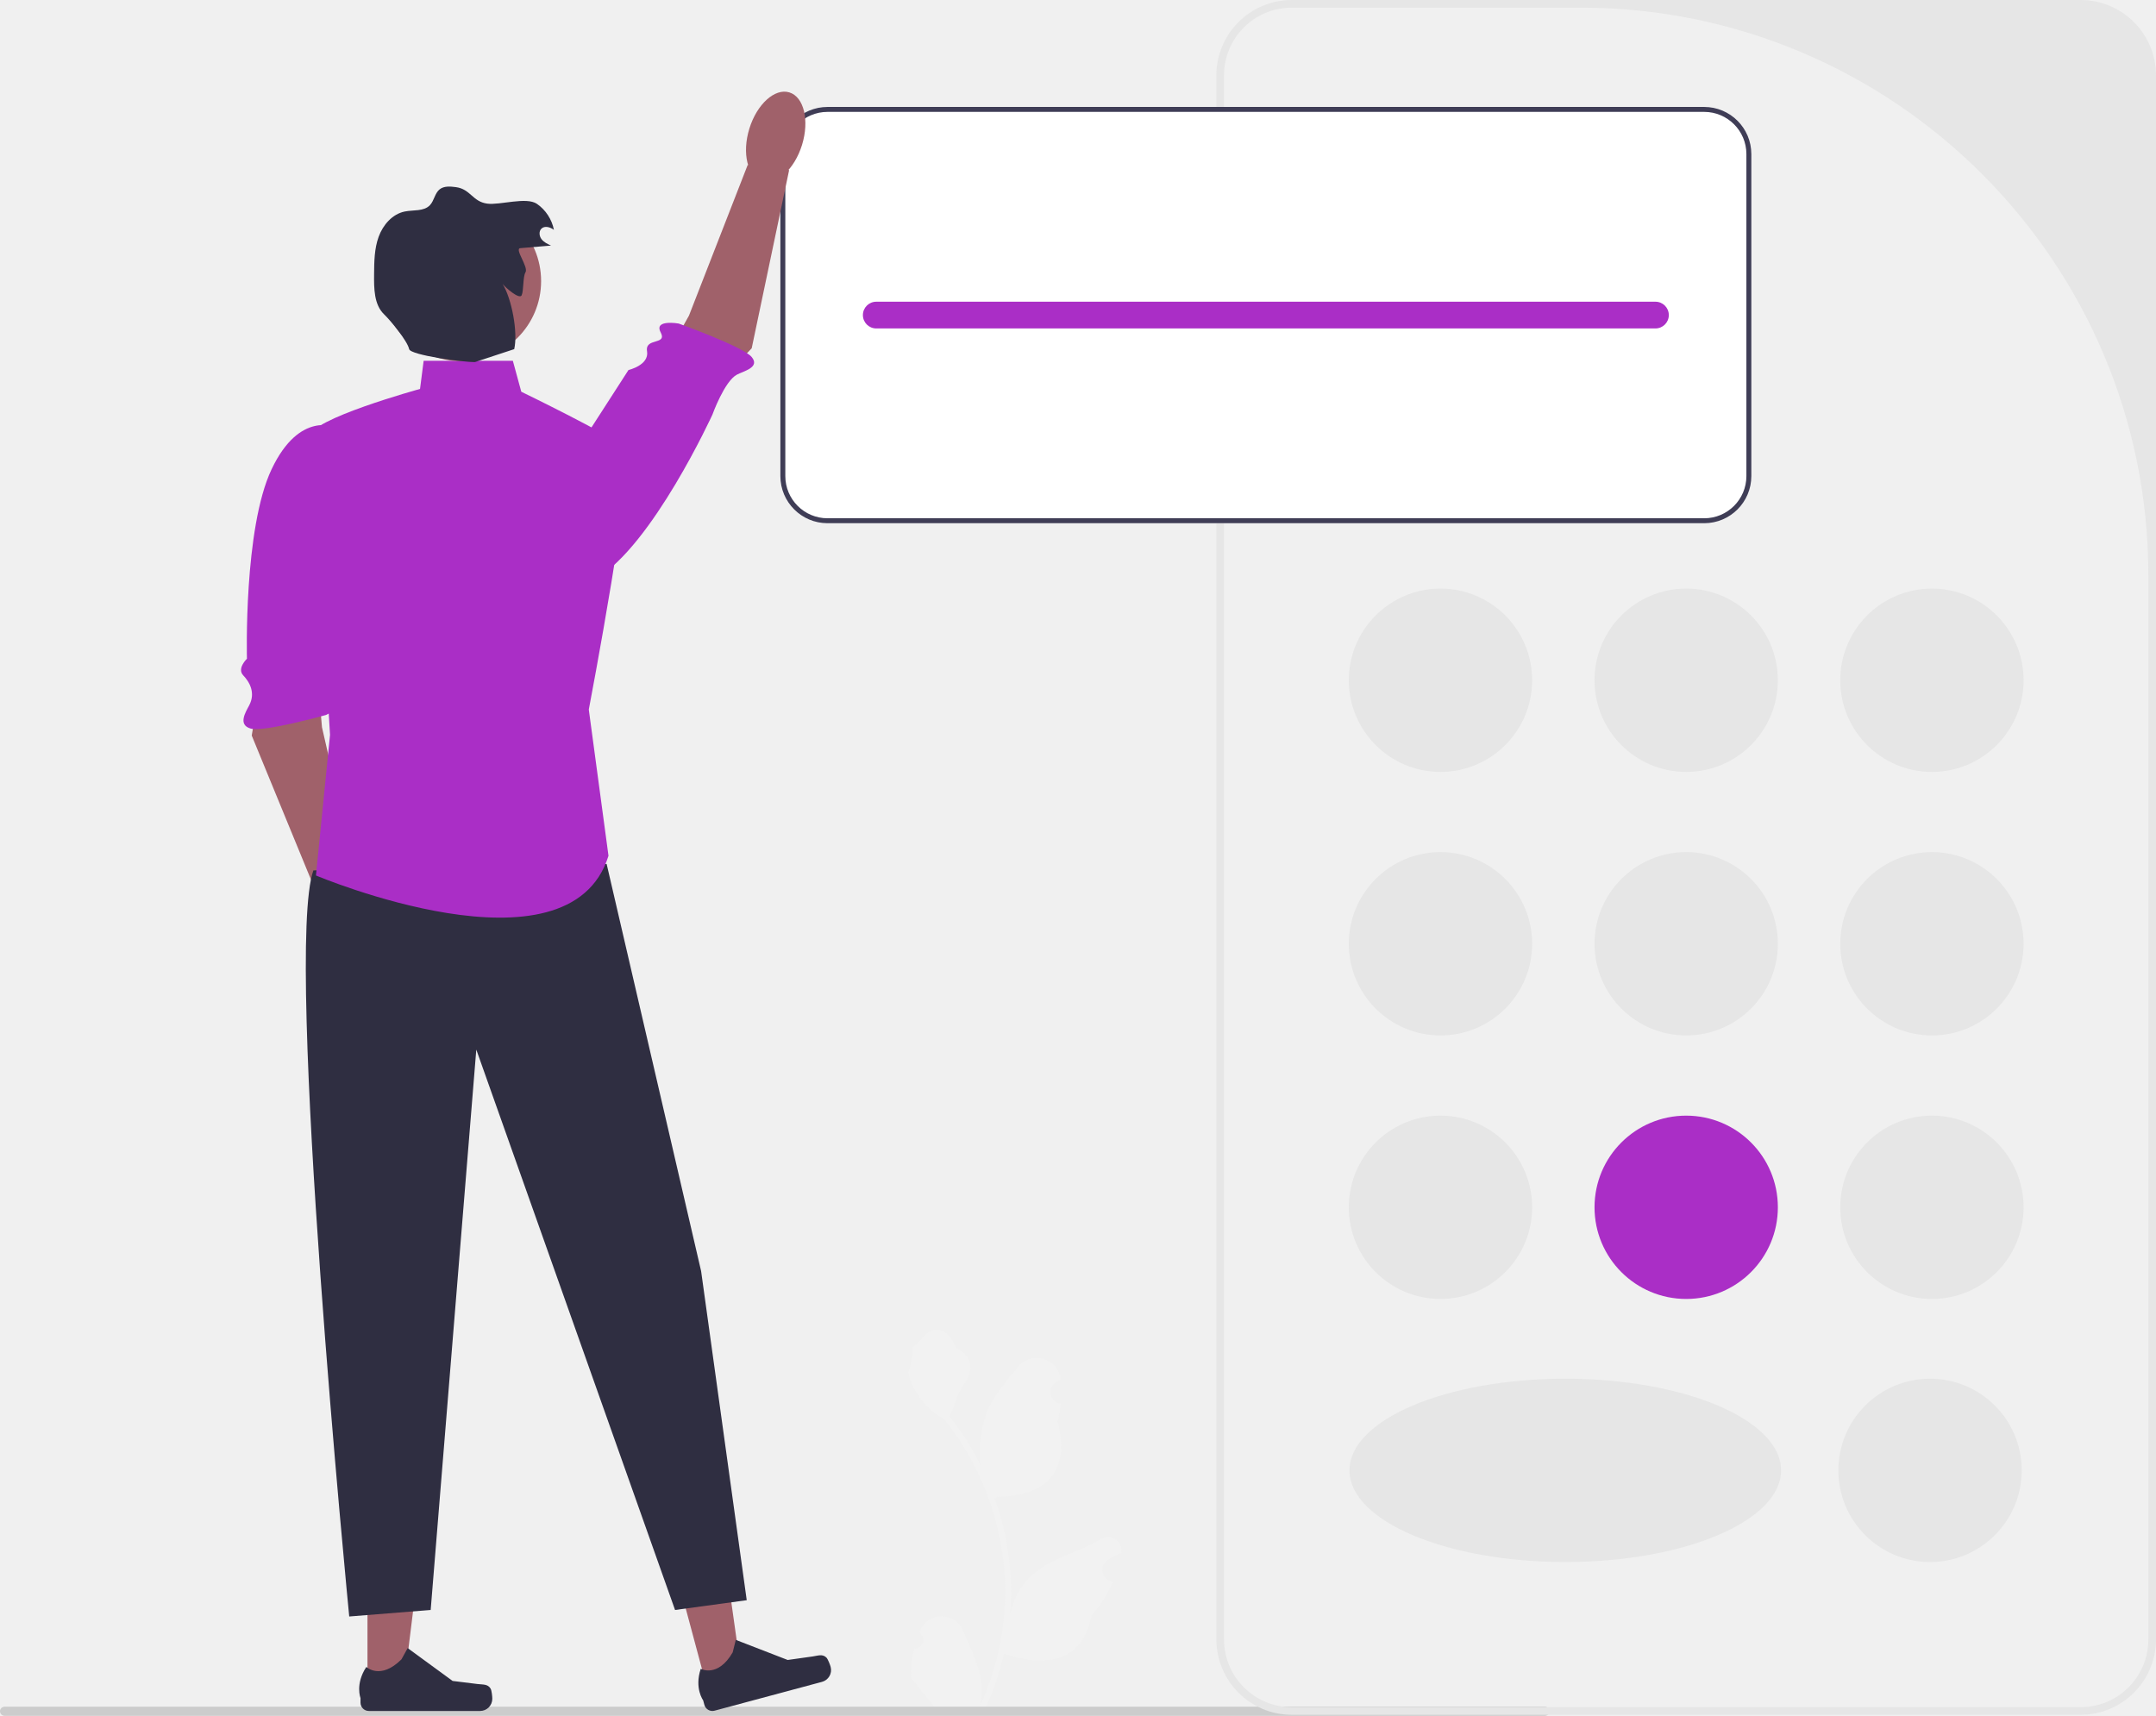
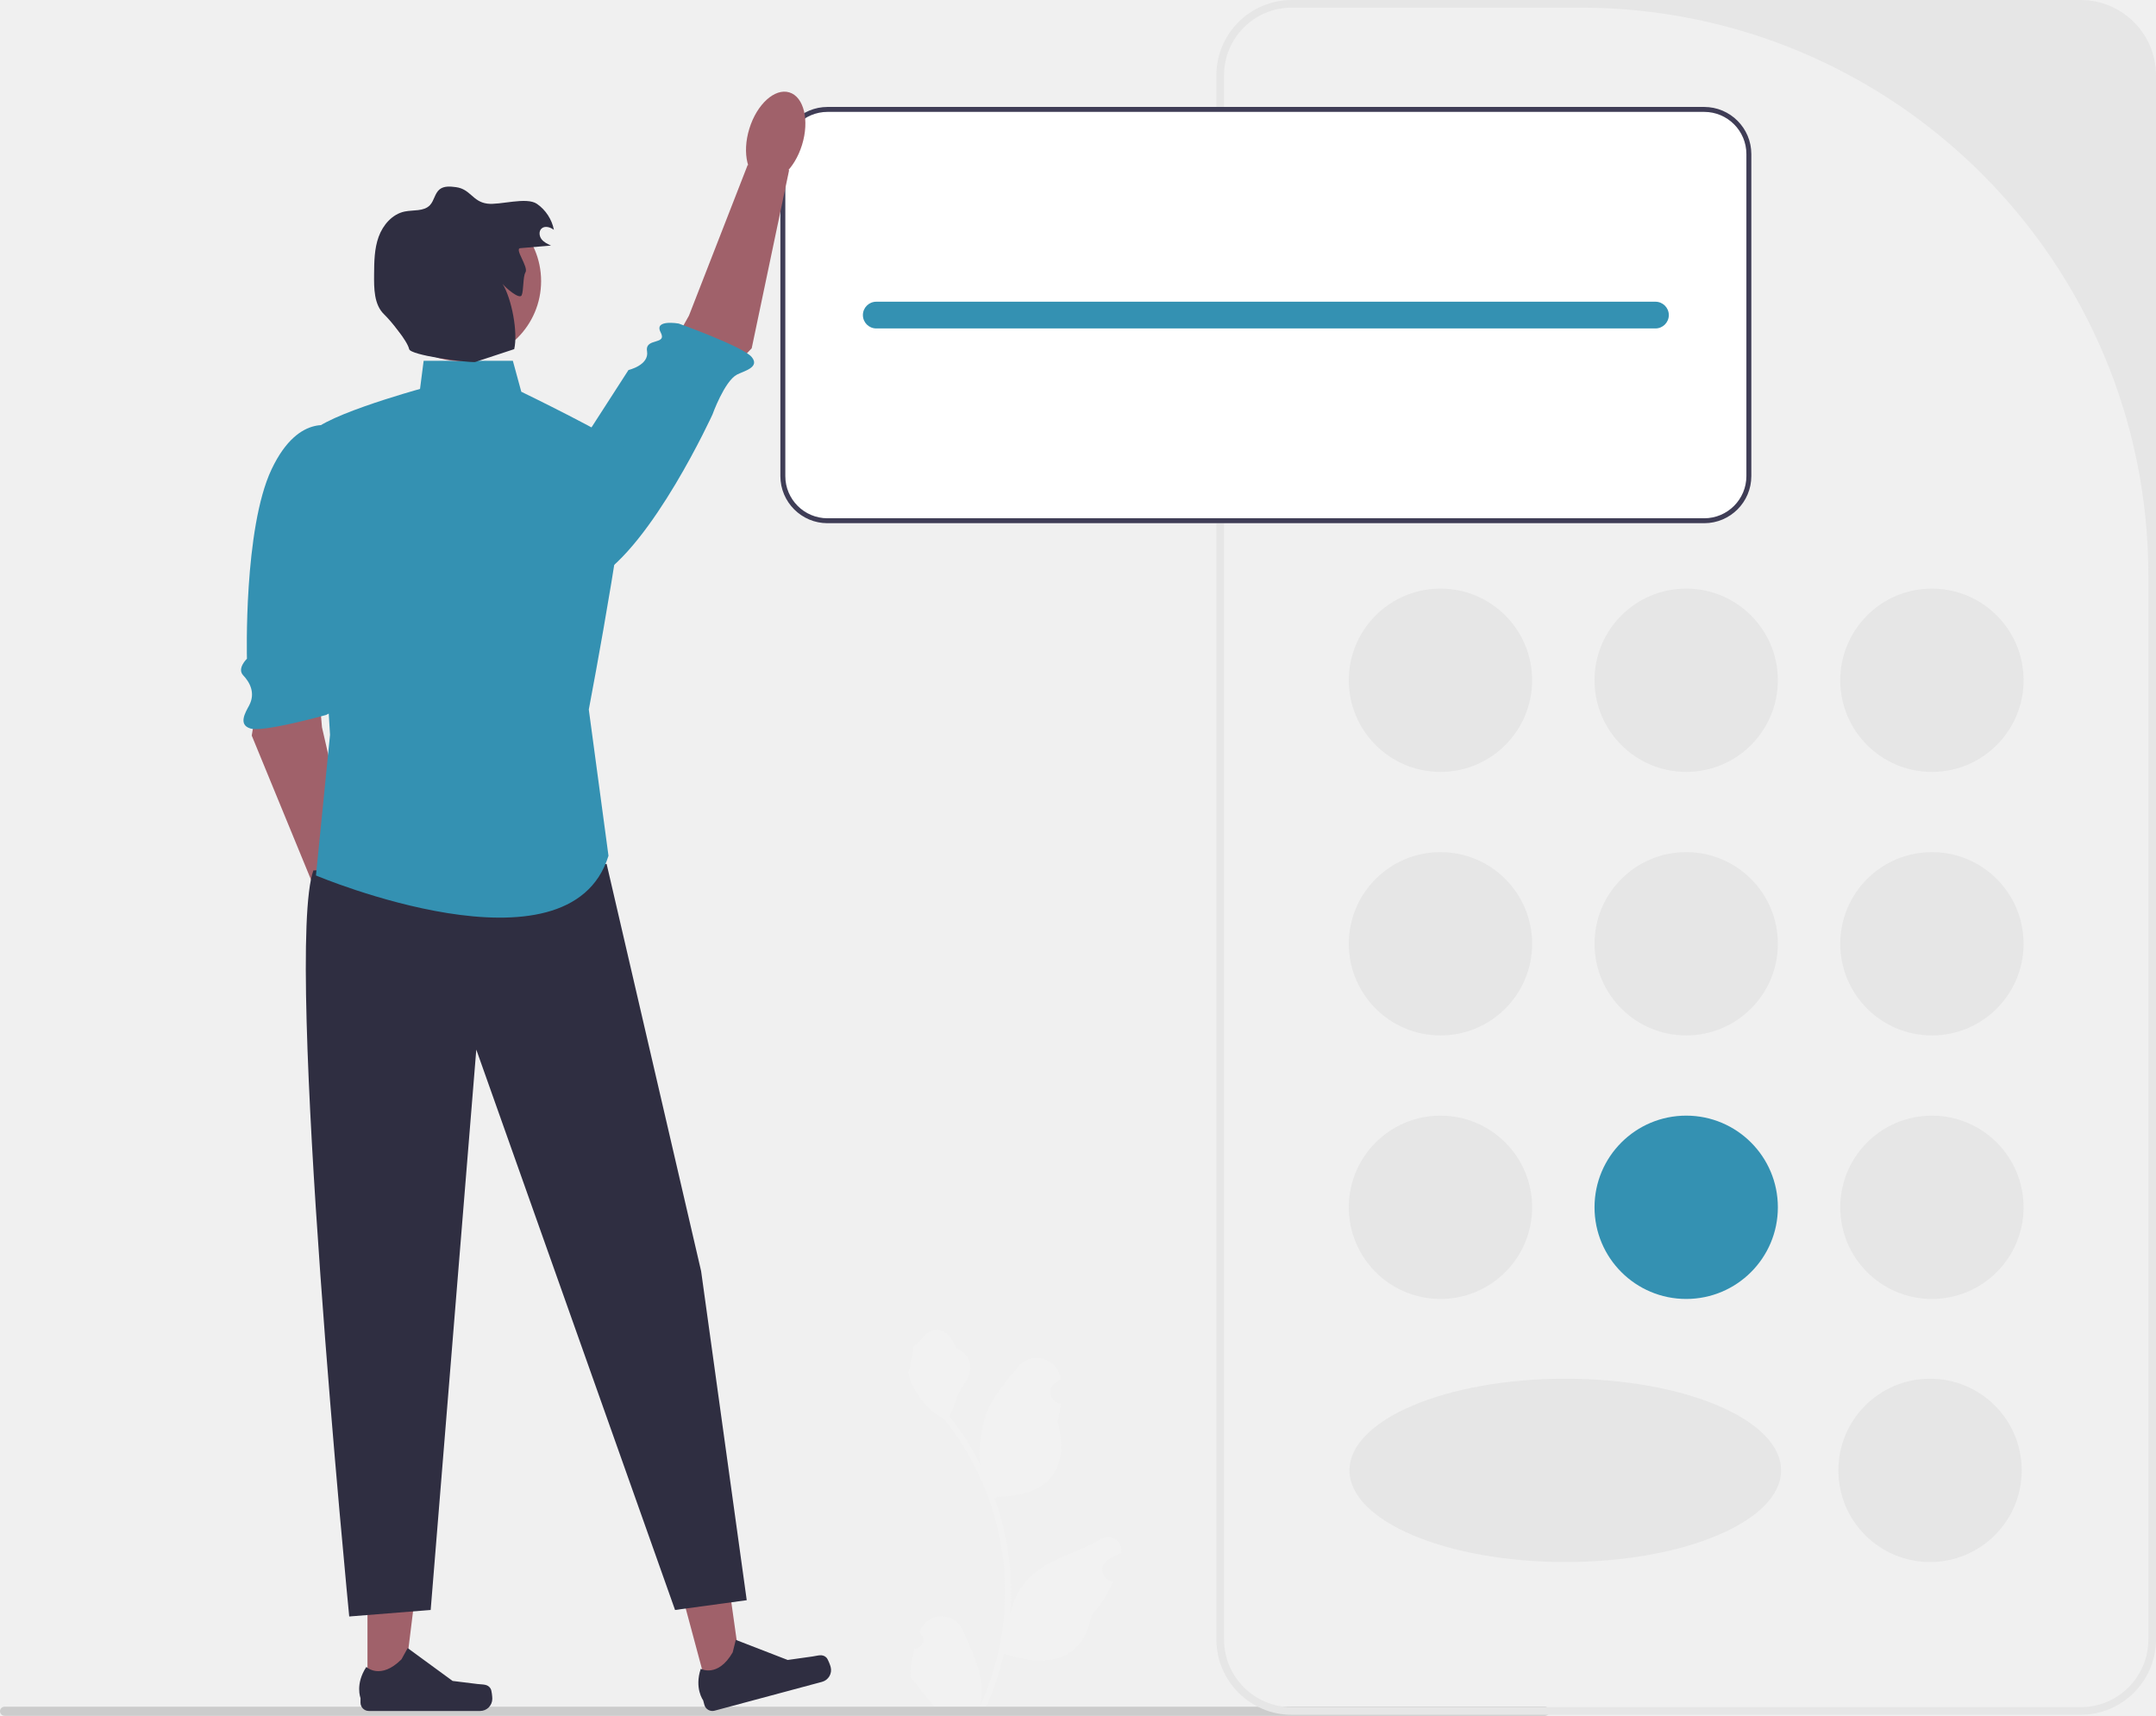
<svg xmlns="http://www.w3.org/2000/svg" width="564.468" height="449.265" viewBox="0 0 564.468 449.265">
  <path d="M239.346,431.63c2.066,.129,3.208-2.437,1.645-3.933l-.155-.618c.02-.05,.041-.099,.062-.148,2.089-4.982,9.17-4.947,11.241,.042,1.839,4.428,4.179,8.864,4.756,13.546,.258,2.067,.142,4.172-.316,6.2,4.308-9.411,6.575-19.687,6.575-30.021,0-2.597-.142-5.193-.433-7.783-.239-2.119-.568-4.224-.995-6.31-2.306-11.277-7.299-22.018-14.5-30.99-3.462-1.892-6.349-4.851-8.093-8.397-.626-1.279-1.117-2.655-1.35-4.056,.394,.052,1.486-5.949,1.188-6.317,.549-.833,1.532-1.247,2.131-2.06,2.982-4.043,7.091-3.337,9.236,2.157,4.582,2.313,4.627,6.148,1.815,9.837-1.789,2.347-2.035,5.522-3.604,8.035,.162,.207,.329,.407,.491,.614,2.961,3.798,5.522,7.88,7.681,12.169-.61-4.766,.291-10.508,1.826-14.21,1.748-4.217,5.025-7.769,7.91-11.415,3.466-4.379,10.573-2.468,11.184,3.083,.006,.054,.012,.107,.017,.161-.429,.242-.848,.499-1.259,.77-2.339,1.547-1.531,5.174,1.241,5.602l.063,.01c-.155,1.544-.42,3.074-.807,4.579,3.702,14.316-4.29,19.53-15.701,19.764-.252,.129-.497,.258-.749,.381,1.156,3.255,2.08,6.594,2.764,9.979,.614,2.99,1.04,6.013,1.279,9.049,.297,3.83,.271,7.68-.052,11.503l.019-.136c.82-4.211,3.107-8.145,6.427-10.87,4.946-4.063,11.933-5.559,17.268-8.824,2.568-1.572,5.859,.459,5.411,3.437l-.022,.143c-.794,.323-1.569,.698-2.319,1.117-.429,.242-.848,.499-1.259,.77-2.339,1.547-1.531,5.174,1.241,5.602l.063,.01c.045,.006,.084,.013,.129,.019-1.363,3.236-3.262,6.239-5.639,8.829-2.315,12.497-12.256,13.683-22.89,10.044h-.006c-1.163,5.064-2.861,10.011-5.044,14.726h-18.02c-.065-.2-.123-.407-.181-.607,1.666,.103,3.346,.006,4.986-.297-1.337-1.641-2.674-3.294-4.011-4.935-.032-.032-.058-.065-.084-.097-.678-.84-1.363-1.673-2.041-2.512l-0-.001c-.042-2.578,.267-5.147,.879-7.64l.001-0Z" fill="#f2f2f2" />
  <path d="M0,448.075c0,.66,.53,1.19,1.19,1.19H404.48c.66,0,1.19-.53,1.19-1.19,0-.66-.53-1.19-1.19-1.19H1.19c-.66,0-1.19,.53-1.19,1.19Z" fill="#ccc" />
  <path d="M544.743,449h-206.551c-10.876,0-19.724-8.849-19.724-19.725V19.725c0-10.876,8.848-19.725,19.724-19.725h206.551c10.876,0,19.725,8.849,19.725,19.725V429.275c0,10.876-8.849,19.725-19.725,19.725ZM338.192,2c-9.789,0-17.724,7.935-17.724,17.724V429.275c0,9.789,7.936,17.725,17.725,17.725h206.551c9.789,0,17.725-7.936,17.725-17.725V150.705c0-82.127-66.577-148.705-148.705-148.705h-75.571Z" fill="#e6e6e6" />
  <g>
    <circle cx="377.134" cy="178.118" r="24" fill="#e6e6e6" />
    <circle cx="505.801" cy="178.118" r="24" fill="#e6e6e6" />
    <circle cx="441.467" cy="178.118" r="24" fill="#e6e6e6" />
  </g>
  <circle cx="377.134" cy="247.118" r="24" fill="#e6e6e6" />
  <circle cx="505.801" cy="247.118" r="24" fill="#e6e6e6" />
  <circle cx="441.467" cy="247.118" r="24" fill="#e6e6e6" />
  <circle cx="377.134" cy="316.118" r="24" fill="#e6e6e6" />
  <circle cx="505.31" cy="385" r="24" fill="#e6e6e6" />
  <ellipse cx="409.81" cy="385" rx="56.5" ry="24" fill="#e6e6e6" />
  <circle cx="505.801" cy="316.118" r="24" fill="#e6e6e6" />
-   <circle cx="441.467" cy="316.118" r="24" fill="#aa2ec6" />
+   <circle cx="441.467" cy="316.118" r="24" fill="#3491b2" />
  <path d="M446.184,28H216.65c-6.806,0-12.34,5.534-12.34,12.34V124.66c0,6.806,5.534,12.34,12.34,12.34h229.534c6.806,0,12.34-5.534,12.34-12.34V40.34c0-6.806-5.534-12.34-12.34-12.34Z" fill="#fff" />
  <path d="M446.184,28H216.65c-6.806,0-12.34,5.534-12.34,12.34V124.66c0,6.806,5.534,12.34,12.34,12.34h229.534c6.806,0,12.34-5.534,12.34-12.34V40.34c0-6.806-5.534-12.34-12.34-12.34Zm11.043,96.66c0,6.092-4.95,11.043-11.043,11.043H216.65c-6.092,0-11.043-4.95-11.043-11.043V40.34c0-6.092,4.95-11.043,11.043-11.043h229.534c6.092,0,11.043,4.95,11.043,11.043V124.66Z" fill="#3f3d56" />
-   <rect x="225.917" y="79" width="211" height="7" rx="3.5" ry="3.5" fill="#aa2ec6" />
+   <rect x="225.917" y="79" width="211" height="7" rx="3.5" ry="3.5" fill="#3491b2" />
  <g>
    <g>
      <polygon points="67.952 180.421 65.908 192.596 84.038 236.7 93.766 231.699 84.298 190.427 82.937 174.676 67.952 180.421" fill="#a0616a" />
-       <path d="M87.966,111.929s-9.493-4.598-16.859,10.939c-7.366,15.537-6.454,49.614-6.454,49.614,0,0-2.682,2.554-.98,4.342s3.29,4.626,1.553,7.897c-.915,1.724-3.034,5.097,.435,6.055,3.469,.958,19.698-3.568,19.698-3.568,0,0,6.068-2.718,2.62-4.549-3.448-1.831,1.408-12.905,1.408-12.905l4.012-31.991-5.435-25.833Z" fill="#aa2ec6" />
+       <path d="M87.966,111.929s-9.493-4.598-16.859,10.939c-7.366,15.537-6.454,49.614-6.454,49.614,0,0-2.682,2.554-.98,4.342s3.29,4.626,1.553,7.897c-.915,1.724-3.034,5.097,.435,6.055,3.469,.958,19.698-3.568,19.698-3.568,0,0,6.068-2.718,2.62-4.549-3.448-1.831,1.408-12.905,1.408-12.905l4.012-31.991-5.435-25.833Z" fill="#3491b2" />
      <ellipse cx="91.852" cy="241.931" rx="7.217" ry="12.155" transform="translate(-66.97226 37.62166) rotate(-17.07063)" fill="#a0616a" />
    </g>
    <g>
      <polygon points="185.278 442.57 194.364 440.131 189.282 403.923 175.872 407.522 185.278 442.57" fill="#a0616a" />
      <path d="M216.354,434.01h0c.411,.401,.973,1.898,1.121,2.453h0c.457,1.703-.553,3.454-2.256,3.911l-28.14,7.551c-1.162,.312-2.357-.377-2.668-1.539l-.314-1.172s-2.337-3.148-.635-8.257c0,0,4.474,2.442,8.368-4.308l.807-3.265,13.591,5.261,6.506-.915c1.423-.2,2.592-.724,3.621,.28Z" fill="#2f2e41" />
    </g>
    <g>
      <polygon points="96.211 442.361 105.619 442.36 110.095 406.072 96.209 406.073 96.211 442.361" fill="#a0616a" />
      <path d="M128.444,442.148h0c.293,.493,.447,2.086,.447,2.659h0c0,1.763-1.43,3.193-3.193,3.193h-29.135c-1.203,0-2.178-.975-2.178-2.178v-1.213s-1.441-3.646,1.526-8.139c0,0,3.688,3.518,9.199-1.992l1.625-2.944,11.764,8.603,6.52,.803c1.427,.176,2.691-.027,3.425,1.209Z" fill="#2f2e41" />
    </g>
    <path d="M158.823,226.205l24.739,106.632,11.943,86.159-18.767,2.559-52.037-146.726-11.943,146.726-21.326,1.706s-17.061-174.024-9.384-195.35l76.775-1.706Z" fill="#2f2e41" />
    <g>
      <polygon points="188.269 100.115 196.805 91.196 206.607 44.529 195.751 43.196 180.377 82.65 172.647 96.441 188.269 100.115" fill="#a0616a" />
-       <path d="M133.21,145.505s7.988,14.729,22.815,6.022c14.827-8.708,30.508-42.992,30.508-42.992,0,0,3.131-8.715,6.407-10.444,1.726-.911,6.168-1.894,3.838-4.636-2.33-2.743-19.09-8.739-19.09-8.739,0,0-6.547-1.164-4.725,2.289,1.822,3.453-4.162,1.314-3.558,4.968,.604,3.654-4.862,4.913-4.862,4.913l-31.333,48.62Z" fill="#aa2ec6" />
+       <path d="M133.21,145.505s7.988,14.729,22.815,6.022c14.827-8.708,30.508-42.992,30.508-42.992,0,0,3.131-8.715,6.407-10.444,1.726-.911,6.168-1.894,3.838-4.636-2.33-2.743-19.09-8.739-19.09-8.739,0,0-6.547-1.164-4.725,2.289,1.822,3.453-4.162,1.314-3.558,4.968,.604,3.654-4.862,4.913-4.862,4.913l-31.333,48.62Z" fill="#3491b2" />
      <ellipse cx="203.087" cy="35.81" rx="12.155" ry="7.217" transform="translate(109.0197 219.3257) rotate(-72.86125)" fill="#a0616a" />
    </g>
-     <path d="M134.271,94.473h-23.356l-.945,7.364s-29.456,8.101-28.72,12.519,5.155,78.059,5.155,78.059l-3.682,36.82s66.277,27.984,76.587-5.155l-5.155-38.293s12.519-65.54,9.573-68.486c-2.946-2.946-27.247-14.728-27.247-14.728l-2.209-8.101Z" fill="#aa2ec6" />
+     <path d="M134.271,94.473h-23.356l-.945,7.364s-29.456,8.101-28.72,12.519,5.155,78.059,5.155,78.059l-3.682,36.82s66.277,27.984,76.587-5.155l-5.155-38.293s12.519-65.54,9.573-68.486c-2.946-2.946-27.247-14.728-27.247-14.728l-2.209-8.101Z" fill="#3491b2" />
    <circle cx="120.704" cy="73.601" r="20.964" fill="#a0616a" />
    <path d="M136.229,64.978c2.679-.226,5.357-.453,8.036-.679-.921-.422-1.88-.874-2.493-1.68-.613-.806-.74-2.08,.001-2.77,.866-.807,2.3-.379,3.246,.331-.521-2.721-2.145-5.214-4.423-6.79-2.783-1.925-9.668,.37-13.023-.072-3.871-.51-4.354-3.811-8.226-4.321-1.459-.192-3.101-.337-4.249,.585-1.273,1.022-1.415,2.955-2.538,4.14-1.603,1.692-4.351,1.193-6.632,1.669-3.231,.674-5.667,3.508-6.792,6.611s-1.166,6.479-1.195,9.78c-.032,3.699-.044,7.982,2.632,10.537,1.63,1.557,6.07,6.897,6.55,9.099,.341,1.564,14.234,3.469,17.245,3.382l10.263-3.382c1.009-4.441-.66-13.227-3.058-17.099,.79,1.043,4.442,4.183,5,3s.305-4.892,1-6c.877-1.399-2.988-6.201-1.343-6.34Z" fill="#2f2e41" />
  </g>
</svg>
